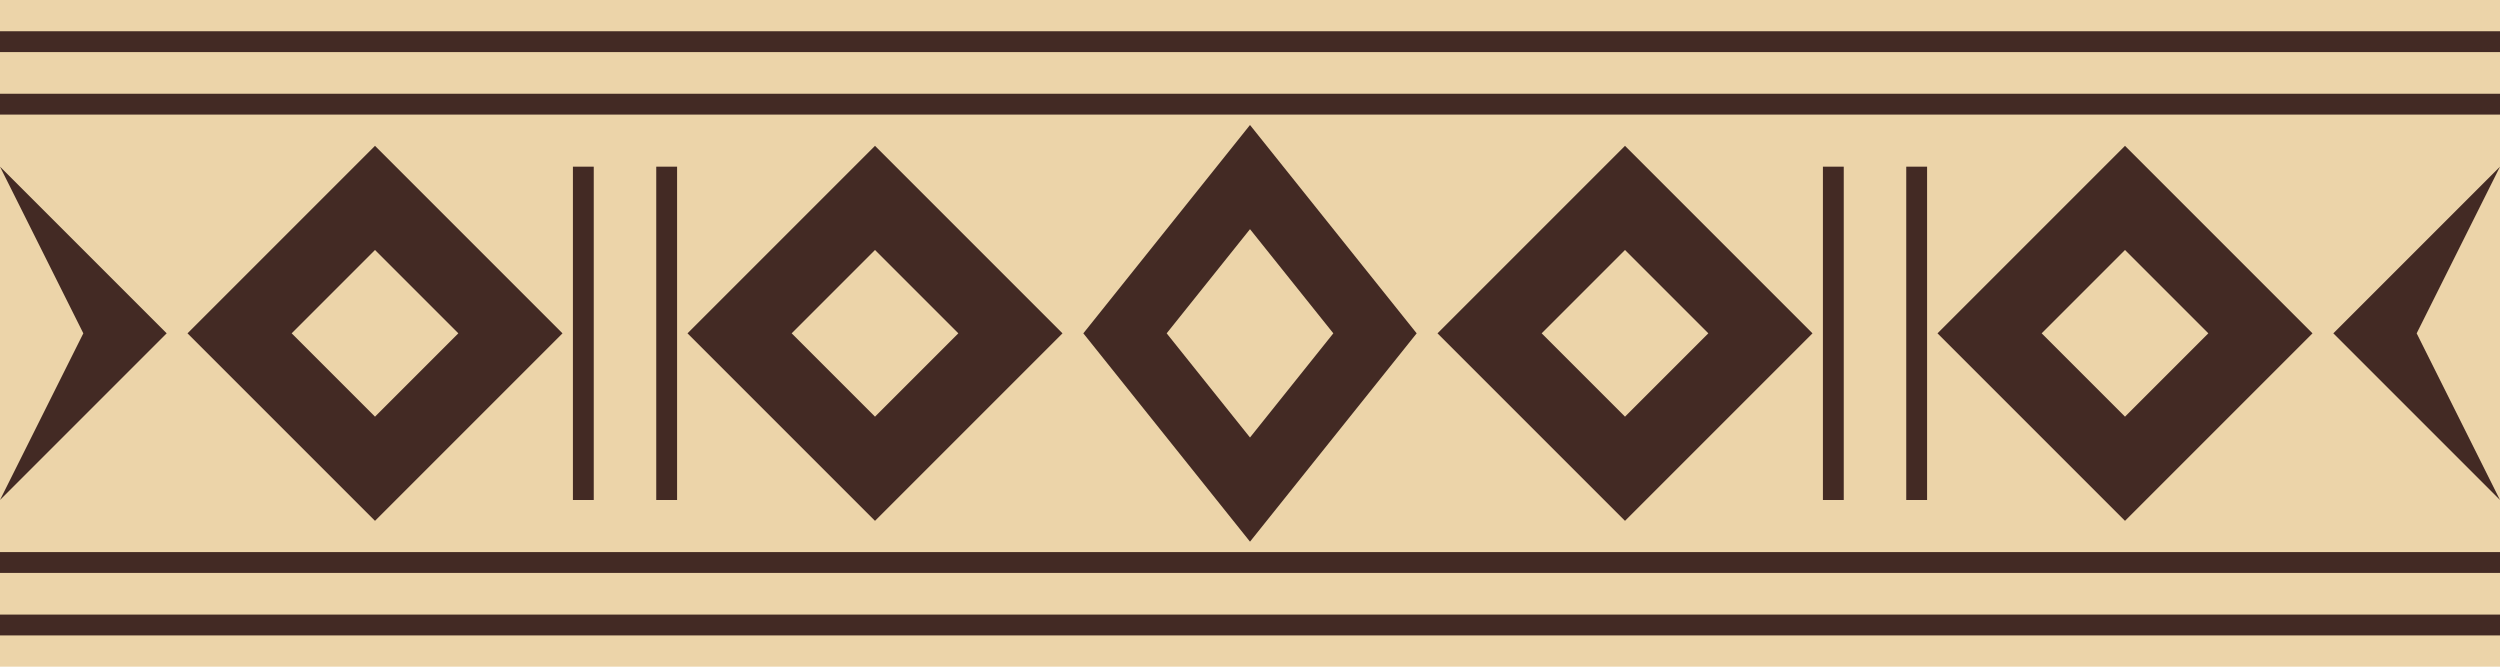
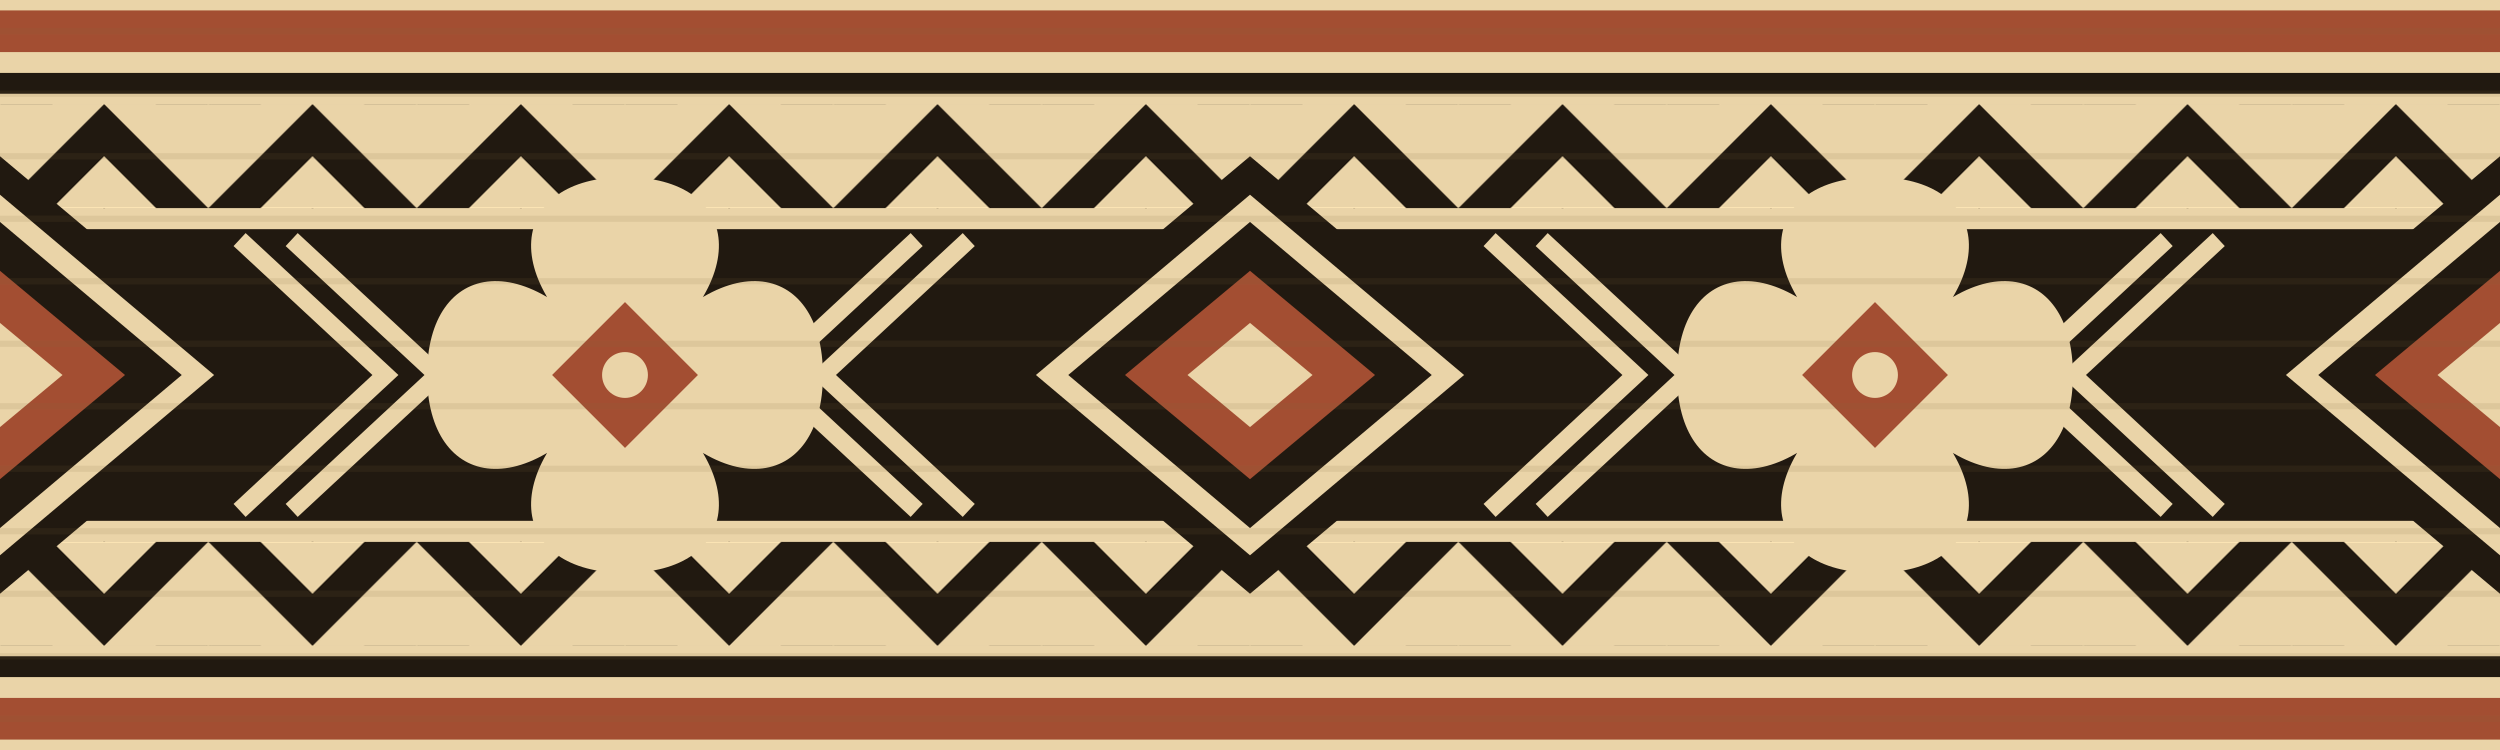
- <svg xmlns="http://www.w3.org/2000/svg" width="120" height="32" viewBox="0 0 120 32">
-   <rect width="120" height="32" fill="#ecd4a9" />
-   <path d="M0 2H120M0 30H120M0 5H120M0 27H120" fill="none" stroke="#432a24" stroke-width="1" />
-   <g fill="#432a24">
-     <path d="M0 8L8 16 0 24 4 16ZM120 8L112 16 120 24 116 16ZM18 7L27 16 18 25 9 16ZM42 7L51 16 42 25 33 16ZM78 7L87 16 78 25 69 16ZM102 7L111 16 102 25 93 16ZM60 6L68 16 60 26 52 16Z" />
+ <svg xmlns="http://www.w3.org/2000/svg" width="240" height="72" viewBox="0 0 240 72">
+   <defs>
+     <pattern id="teeth" width="20" height="10" patternUnits="userSpaceOnUse">
+       <path d="M0 10 10 0 20 10Z" fill="#211910" />
+       <path d="M5 10 10 5 15 10" fill="#ead4a8" />
+     </pattern>
+     <pattern id="grain" width="12" height="12" patternUnits="userSpaceOnUse">
+       <path d="M0 3H12M0 9H12" stroke="#806642" stroke-opacity=".12" stroke-width=".6" />
+     </pattern>
+     <g id="flower" fill="#ead4a8">
+       <path d="M0-19C-11-19-13-9 0 0C13-9 11-19 0-19ZM19 0C19-11 9-13 0 0C9 13 19 11 19 0ZM0 19C11 19 13 9 0 0C-13 9-11 19 0 19ZM-19 0C-19 11-9 13 0 0C-9-13-19-11-19 0Z" />
+       <path d="m0-7 7 7-7 7-7-7Z" fill="#a34e32" />
+       <circle r="2.2" fill="#ead4a8" />
+     </g>
+     <g id="diamond">
+       <path d="m0-21 25 21-25 21-25-21Z" fill="#211910" />
+       <path d="m0-16 19 16-19 16-19-16Z" fill="none" stroke="#ead4a8" stroke-width="2" />
+       <path d="m0-10 12 10-12 10-12-10Z" fill="#a34e32" />
+       <path d="m0-5 6 5-6 5-6-5Z" fill="#ead4a8" />
+     </g>
+   </defs>
+   <path fill="#ead4a8" d="M0 0h240v72H0z" />
+   <path fill="#a34e32" d="M0 1h240v4H0zM0 67h240v4H0z" />
+   <path fill="#211910" d="M0 7h240v2H0zM0 63h240v2H0zM0 22h240v28H0z" />
+   <path fill="url(#teeth)" d="M0 10h240v10H0z" />
+   <g transform="translate(0 72) scale(1 -1)">
+     <path fill="url(#teeth)" d="M0 10h240v10H0z" />
  </g>
-   <g fill="#ecd4a9">
-     <path d="M18 12L22 16 18 20 14 16ZM42 12L46 16 42 20 38 16ZM78 12L82 16 78 20 74 16ZM102 12L106 16 102 20 98 16ZM60 11L64 16 60 21 56 16Z" />
+   <g transform="translate(0 36)">
+     <use href="#diamond" x="0" />
+     <use href="#flower" x="60" />
+     <use href="#diamond" x="120" />
+     <use href="#flower" x="180" />
+     <use href="#diamond" x="240" />
  </g>
-   <path d="M28 8V24M32 8V24M88 8V24M92 8V24" stroke="#432a24" stroke-width="1" />
+   <g stroke="#ead4a8" stroke-width="1.7" fill="none">
+     <path d="m28 23 14 13-14 13m-5-26 14 13-14 13m65-26-14 13 14 13m5-26-14 13 14 13m55-26 14 13-14 13m-5-26 14 13-14 13m65-26-14 13 14 13m5-26-14 13 14 13" />
+   </g>
+   <path fill="url(#grain)" d="M0 0h240v72H0z" />
</svg>
